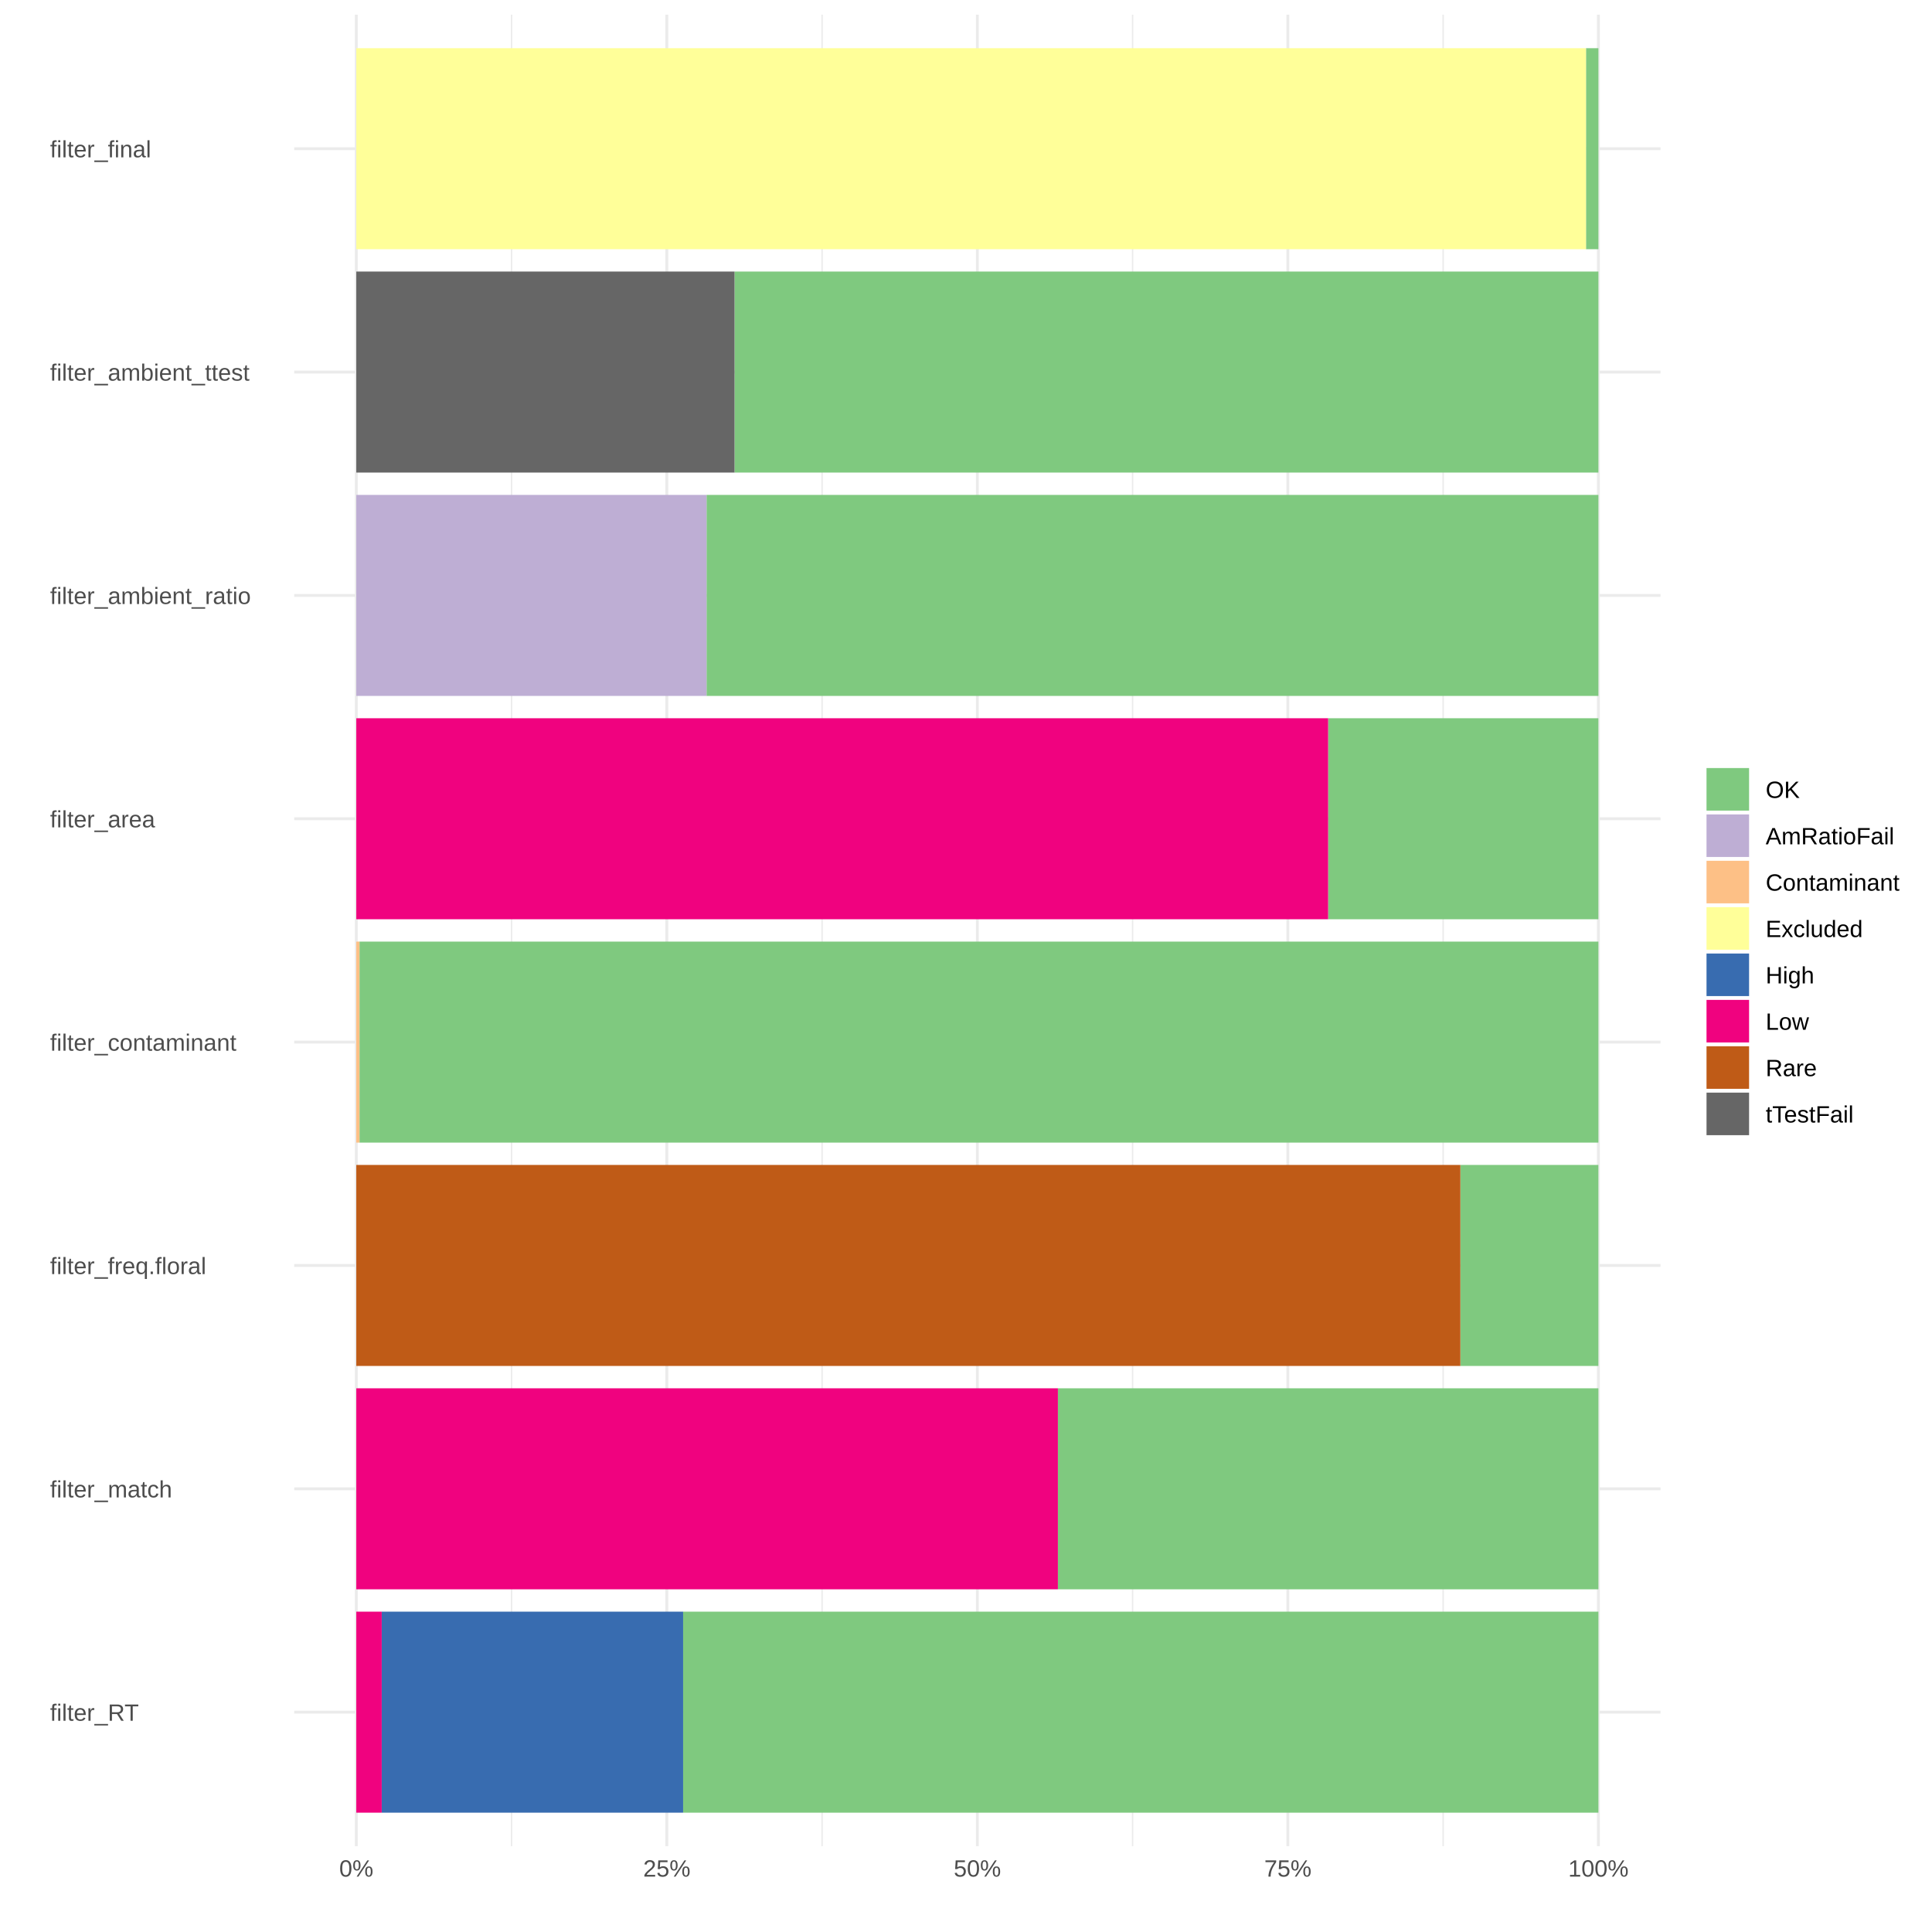
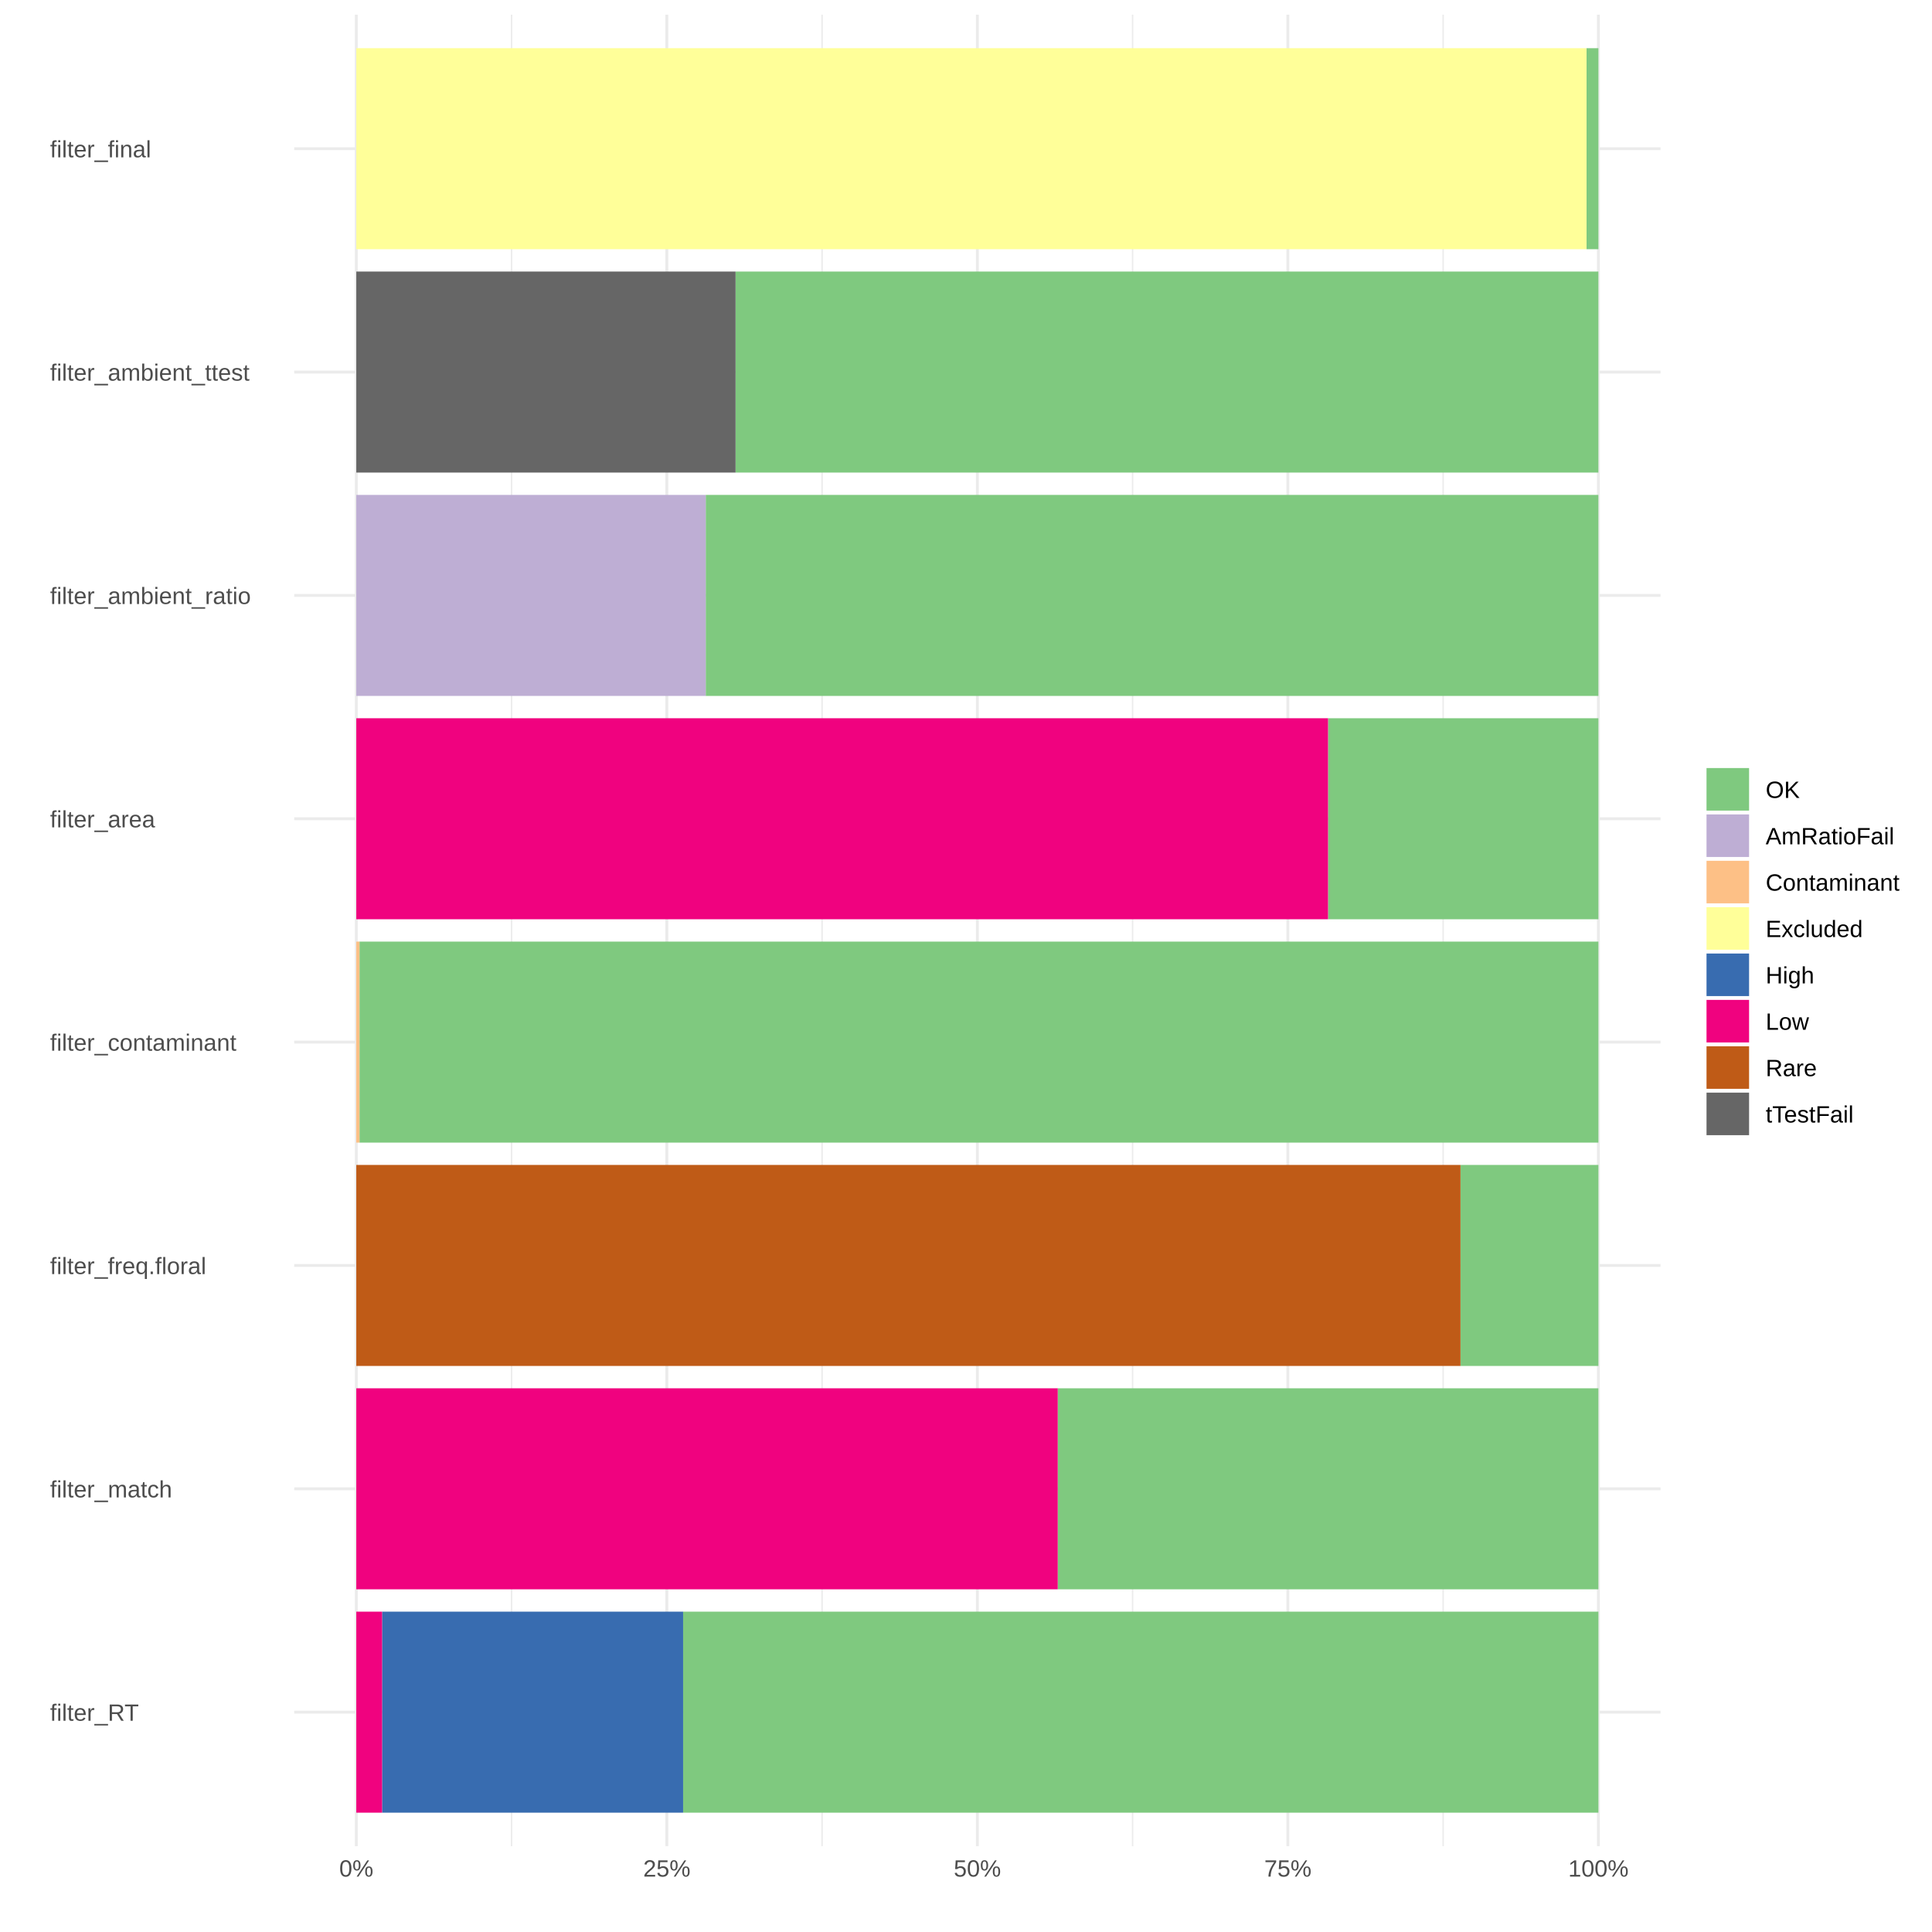
<svg xmlns="http://www.w3.org/2000/svg" class="svglite" width="720.00pt" height="720.00pt" viewBox="0 0 720.00 720.00">
  <defs>
    <style type="text/css">
    .svglite line, .svglite polyline, .svglite polygon, .svglite path, .svglite rect, .svglite circle {
      fill: none;
      stroke: #000000;
      stroke-linecap: round;
      stroke-linejoin: round;
      stroke-miterlimit: 10.00;
    }
    .svglite text {
      white-space: pre;
    }
  </style>
  </defs>
  <rect width="100%" height="100%" style="stroke: none; fill: #FFFFFF;" />
  <defs>
    <clipPath id="cpMC4wMHw3MjAuMDB8MC4wMHw3MjAuMDA=">
      <rect x="0.00" y="0.00" width="720.00" height="720.00" />
    </clipPath>
  </defs>
  <g clip-path="url(#cpMC4wMHw3MjAuMDB8MC4wMHw3MjAuMDA=)">
</g>
  <defs>
    <clipPath id="cpMTA5LjY0fDYxOC44Mnw1LjQ4fDY4OC4wMQ==">
      <rect x="109.64" y="5.48" width="509.18" height="682.53" />
    </clipPath>
  </defs>
  <g clip-path="url(#cpMTA5LjY0fDYxOC44Mnw1LjQ4fDY4OC4wMQ==)">
    <polyline points="190.65,688.01 190.65,5.48 " style="stroke-width: 0.53; stroke: #EBEBEB; stroke-linecap: butt;" />
    <polyline points="306.37,688.01 306.37,5.48 " style="stroke-width: 0.53; stroke: #EBEBEB; stroke-linecap: butt;" />
    <polyline points="422.09,688.01 422.09,5.48 " style="stroke-width: 0.53; stroke: #EBEBEB; stroke-linecap: butt;" />
    <polyline points="537.82,688.01 537.82,5.48 " style="stroke-width: 0.53; stroke: #EBEBEB; stroke-linecap: butt;" />
    <polyline points="109.64,638.07 618.82,638.07 " style="stroke-width: 1.07; stroke: #EBEBEB; stroke-linecap: butt;" />
    <polyline points="109.64,554.84 618.82,554.84 " style="stroke-width: 1.07; stroke: #EBEBEB; stroke-linecap: butt;" />
    <polyline points="109.64,471.60 618.82,471.60 " style="stroke-width: 1.07; stroke: #EBEBEB; stroke-linecap: butt;" />
    <polyline points="109.64,388.36 618.82,388.36 " style="stroke-width: 1.07; stroke: #EBEBEB; stroke-linecap: butt;" />
    <polyline points="109.64,305.13 618.82,305.13 " style="stroke-width: 1.07; stroke: #EBEBEB; stroke-linecap: butt;" />
    <polyline points="109.64,221.89 618.82,221.89 " style="stroke-width: 1.07; stroke: #EBEBEB; stroke-linecap: butt;" />
    <polyline points="109.64,138.66 618.82,138.66 " style="stroke-width: 1.07; stroke: #EBEBEB; stroke-linecap: butt;" />
    <polyline points="109.64,55.42 618.82,55.42 " style="stroke-width: 1.07; stroke: #EBEBEB; stroke-linecap: butt;" />
    <polyline points="132.78,688.01 132.78,5.48 " style="stroke-width: 1.07; stroke: #EBEBEB; stroke-linecap: butt;" />
    <polyline points="248.51,688.01 248.51,5.48 " style="stroke-width: 1.07; stroke: #EBEBEB; stroke-linecap: butt;" />
    <polyline points="364.23,688.01 364.23,5.48 " style="stroke-width: 1.07; stroke: #EBEBEB; stroke-linecap: butt;" />
    <polyline points="479.95,688.01 479.95,5.48 " style="stroke-width: 1.07; stroke: #EBEBEB; stroke-linecap: butt;" />
    <polyline points="595.68,688.01 595.68,5.48 " style="stroke-width: 1.07; stroke: #EBEBEB; stroke-linecap: butt;" />
-     <rect x="254.59" y="600.62" width="341.09" height="74.91" style="stroke-width: 1.07; stroke: none; stroke-linecap: butt; stroke-linejoin: miter; fill: #7FC97F;" />
-     <rect x="142.25" y="600.62" width="112.33" height="74.91" style="stroke-width: 1.07; stroke: none; stroke-linecap: butt; stroke-linejoin: miter; fill: #386CB0;" />
-     <rect x="132.78" y="600.62" width="9.47" height="74.91" style="stroke-width: 1.07; stroke: none; stroke-linecap: butt; stroke-linejoin: miter; fill: #F0027F;" />
-     <rect x="394.25" y="517.38" width="201.43" height="74.91" style="stroke-width: 1.07; stroke: none; stroke-linecap: butt; stroke-linejoin: miter; fill: #7FC97F;" />
-     <rect x="132.78" y="517.38" width="261.47" height="74.91" style="stroke-width: 1.07; stroke: none; stroke-linecap: butt; stroke-linejoin: miter; fill: #F0027F;" />
-     <rect x="544.24" y="434.14" width="51.43" height="74.91" style="stroke-width: 1.07; stroke: none; stroke-linecap: butt; stroke-linejoin: miter; fill: #7FC97F;" />
-     <rect x="132.78" y="434.14" width="411.46" height="74.91" style="stroke-width: 1.07; stroke: none; stroke-linecap: butt; stroke-linejoin: miter; fill: #BF5B17;" />
+     <rect x="254.58" y="600.62" width="341.10" height="74.91" style="stroke-width: 1.07; stroke: none; stroke-linecap: butt; stroke-linejoin: miter; fill: #7FC97F;" />
+     <rect x="142.39" y="600.62" width="112.19" height="74.91" style="stroke-width: 1.07; stroke: none; stroke-linecap: butt; stroke-linejoin: miter; fill: #386CB0;" />
+     <rect x="132.78" y="600.62" width="9.61" height="74.91" style="stroke-width: 1.07; stroke: none; stroke-linecap: butt; stroke-linejoin: miter; fill: #F0027F;" />
+     <rect x="394.19" y="517.38" width="201.48" height="74.91" style="stroke-width: 1.07; stroke: none; stroke-linecap: butt; stroke-linejoin: miter; fill: #7FC97F;" />
+     <rect x="132.78" y="517.38" width="261.41" height="74.91" style="stroke-width: 1.07; stroke: none; stroke-linecap: butt; stroke-linejoin: miter; fill: #F0027F;" />
+     <rect x="544.28" y="434.14" width="51.40" height="74.91" style="stroke-width: 1.07; stroke: none; stroke-linecap: butt; stroke-linejoin: miter; fill: #7FC97F;" />
+     <rect x="132.78" y="434.14" width="411.50" height="74.91" style="stroke-width: 1.07; stroke: none; stroke-linecap: butt; stroke-linejoin: miter; fill: #BF5B17;" />
    <rect x="133.97" y="350.91" width="461.71" height="74.91" style="stroke-width: 1.07; stroke: none; stroke-linecap: butt; stroke-linejoin: miter; fill: #7FC97F;" />
-     <rect x="132.78" y="350.91" width="1.18" height="74.91" style="stroke-width: 1.07; stroke: none; stroke-linecap: butt; stroke-linejoin: miter; fill: #FDC086;" />
-     <rect x="494.96" y="267.67" width="100.71" height="74.91" style="stroke-width: 1.07; stroke: none; stroke-linecap: butt; stroke-linejoin: miter; fill: #7FC97F;" />
-     <rect x="132.78" y="267.67" width="362.18" height="74.91" style="stroke-width: 1.07; stroke: none; stroke-linecap: butt; stroke-linejoin: miter; fill: #F0027F;" />
-     <rect x="263.30" y="184.44" width="332.38" height="74.91" style="stroke-width: 1.07; stroke: none; stroke-linecap: butt; stroke-linejoin: miter; fill: #7FC97F;" />
-     <rect x="132.78" y="184.44" width="130.52" height="74.91" style="stroke-width: 1.07; stroke: none; stroke-linecap: butt; stroke-linejoin: miter; fill: #BEAED4;" />
-     <rect x="273.74" y="101.20" width="321.94" height="74.91" style="stroke-width: 1.07; stroke: none; stroke-linecap: butt; stroke-linejoin: miter; fill: #7FC97F;" />
-     <rect x="132.78" y="101.20" width="140.96" height="74.91" style="stroke-width: 1.07; stroke: none; stroke-linecap: butt; stroke-linejoin: miter; fill: #666666;" />
-     <rect x="591.05" y="17.96" width="4.63" height="74.91" style="stroke-width: 1.07; stroke: none; stroke-linecap: butt; stroke-linejoin: miter; fill: #7FC97F;" />
-     <rect x="132.78" y="17.96" width="458.27" height="74.91" style="stroke-width: 1.07; stroke: none; stroke-linecap: butt; stroke-linejoin: miter; fill: #FFFF99;" />
+     <rect x="132.78" y="350.91" width="1.19" height="74.91" style="stroke-width: 1.07; stroke: none; stroke-linecap: butt; stroke-linejoin: miter; fill: #FDC086;" />
+     <rect x="494.94" y="267.67" width="100.74" height="74.91" style="stroke-width: 1.07; stroke: none; stroke-linecap: butt; stroke-linejoin: miter; fill: #7FC97F;" />
+     <rect x="132.78" y="267.67" width="362.15" height="74.91" style="stroke-width: 1.07; stroke: none; stroke-linecap: butt; stroke-linejoin: miter; fill: #F0027F;" />
+     <rect x="263.00" y="184.44" width="332.67" height="74.91" style="stroke-width: 1.07; stroke: none; stroke-linecap: butt; stroke-linejoin: miter; fill: #7FC97F;" />
+     <rect x="132.78" y="184.44" width="130.22" height="74.91" style="stroke-width: 1.07; stroke: none; stroke-linecap: butt; stroke-linejoin: miter; fill: #BEAED4;" />
+     <rect x="274.12" y="101.20" width="321.55" height="74.91" style="stroke-width: 1.07; stroke: none; stroke-linecap: butt; stroke-linejoin: miter; fill: #7FC97F;" />
+     <rect x="132.78" y="101.20" width="141.34" height="74.91" style="stroke-width: 1.07; stroke: none; stroke-linecap: butt; stroke-linejoin: miter; fill: #666666;" />
+     <rect x="591.25" y="17.96" width="4.43" height="74.91" style="stroke-width: 1.07; stroke: none; stroke-linecap: butt; stroke-linejoin: miter; fill: #7FC97F;" />
+     <rect x="132.78" y="17.96" width="458.47" height="74.91" style="stroke-width: 1.07; stroke: none; stroke-linecap: butt; stroke-linejoin: miter; fill: #FFFF99;" />
  </g>
  <g clip-path="url(#cpMC4wMHw3MjAuMDB8MC4wMHw3MjAuMDA=)">
    <text x="18.66" y="641.28" style="font-size: 8.80px;fill: #4D4D4D; font-family: &quot;Arial&quot;;">filter_RT</text>
    <text x="18.66" y="558.04" style="font-size: 8.80px;fill: #4D4D4D; font-family: &quot;Arial&quot;;">filter_match</text>
    <text x="18.66" y="474.81" style="font-size: 8.80px;fill: #4D4D4D; font-family: &quot;Arial&quot;;">filter_freq.floral</text>
    <text x="18.66" y="391.57" style="font-size: 8.80px;fill: #4D4D4D; font-family: &quot;Arial&quot;;">filter_contaminant</text>
    <text x="18.66" y="308.34" style="font-size: 8.80px;fill: #4D4D4D; font-family: &quot;Arial&quot;;">filter_area</text>
    <text x="18.66" y="225.10" style="font-size: 8.80px;fill: #4D4D4D; font-family: &quot;Arial&quot;;">filter_ambient_ratio</text>
    <text x="18.66" y="141.86" style="font-size: 8.80px;fill: #4D4D4D; font-family: &quot;Arial&quot;;">filter_ambient_ttest</text>
    <text x="18.66" y="58.63" style="font-size: 8.80px;fill: #4D4D4D; font-family: &quot;Arial&quot;;">filter_final</text>
    <text x="132.78" y="699.36" text-anchor="middle" style="font-size: 8.80px;fill: #4D4D4D; font-family: &quot;Arial&quot;;">0%</text>
    <text x="248.51" y="699.36" text-anchor="middle" style="font-size: 8.80px;fill: #4D4D4D; font-family: &quot;Arial&quot;;">25%</text>
    <text x="364.23" y="699.36" text-anchor="middle" style="font-size: 8.80px;fill: #4D4D4D; font-family: &quot;Arial&quot;;">50%</text>
    <text x="479.95" y="699.36" text-anchor="middle" style="font-size: 8.80px;fill: #4D4D4D; font-family: &quot;Arial&quot;;">75%</text>
    <text x="595.68" y="699.36" text-anchor="middle" style="font-size: 8.80px;fill: #4D4D4D; font-family: &quot;Arial&quot;;">100%</text>
    <rect x="635.97" y="286.23" width="15.86" height="15.86" style="stroke-width: 1.07; stroke: none; stroke-linecap: butt; stroke-linejoin: miter; fill: #7FC97F;" />
    <rect x="635.97" y="303.51" width="15.86" height="15.86" style="stroke-width: 1.07; stroke: none; stroke-linecap: butt; stroke-linejoin: miter; fill: #BEAED4;" />
    <rect x="635.97" y="320.79" width="15.86" height="15.86" style="stroke-width: 1.07; stroke: none; stroke-linecap: butt; stroke-linejoin: miter; fill: #FDC086;" />
    <rect x="635.97" y="338.07" width="15.86" height="15.86" style="stroke-width: 1.07; stroke: none; stroke-linecap: butt; stroke-linejoin: miter; fill: #FFFF99;" />
    <rect x="635.97" y="355.35" width="15.86" height="15.86" style="stroke-width: 1.07; stroke: none; stroke-linecap: butt; stroke-linejoin: miter; fill: #386CB0;" />
    <rect x="635.97" y="372.63" width="15.86" height="15.86" style="stroke-width: 1.07; stroke: none; stroke-linecap: butt; stroke-linejoin: miter; fill: #F0027F;" />
    <rect x="635.97" y="389.91" width="15.86" height="15.86" style="stroke-width: 1.07; stroke: none; stroke-linecap: butt; stroke-linejoin: miter; fill: #BF5B17;" />
    <rect x="635.97" y="407.19" width="15.86" height="15.86" style="stroke-width: 1.07; stroke: none; stroke-linecap: butt; stroke-linejoin: miter; fill: #666666;" />
    <text x="658.02" y="297.37" style="font-size: 8.80px; font-family: &quot;Arial&quot;;">OK</text>
    <text x="658.02" y="314.65" style="font-size: 8.80px; font-family: &quot;Arial&quot;;">AmRatioFail</text>
    <text x="658.02" y="331.93" style="font-size: 8.80px; font-family: &quot;Arial&quot;;">Contaminant</text>
    <text x="658.02" y="349.21" style="font-size: 8.80px; font-family: &quot;Arial&quot;;">Excluded</text>
    <text x="658.02" y="366.49" style="font-size: 8.80px; font-family: &quot;Arial&quot;;">High</text>
    <text x="658.02" y="383.77" style="font-size: 8.80px; font-family: &quot;Arial&quot;;">Low</text>
    <text x="658.02" y="401.05" style="font-size: 8.80px; font-family: &quot;Arial&quot;;">Rare</text>
    <text x="658.02" y="418.33" style="font-size: 8.80px; font-family: &quot;Arial&quot;;">tTestFail</text>
  </g>
</svg>
